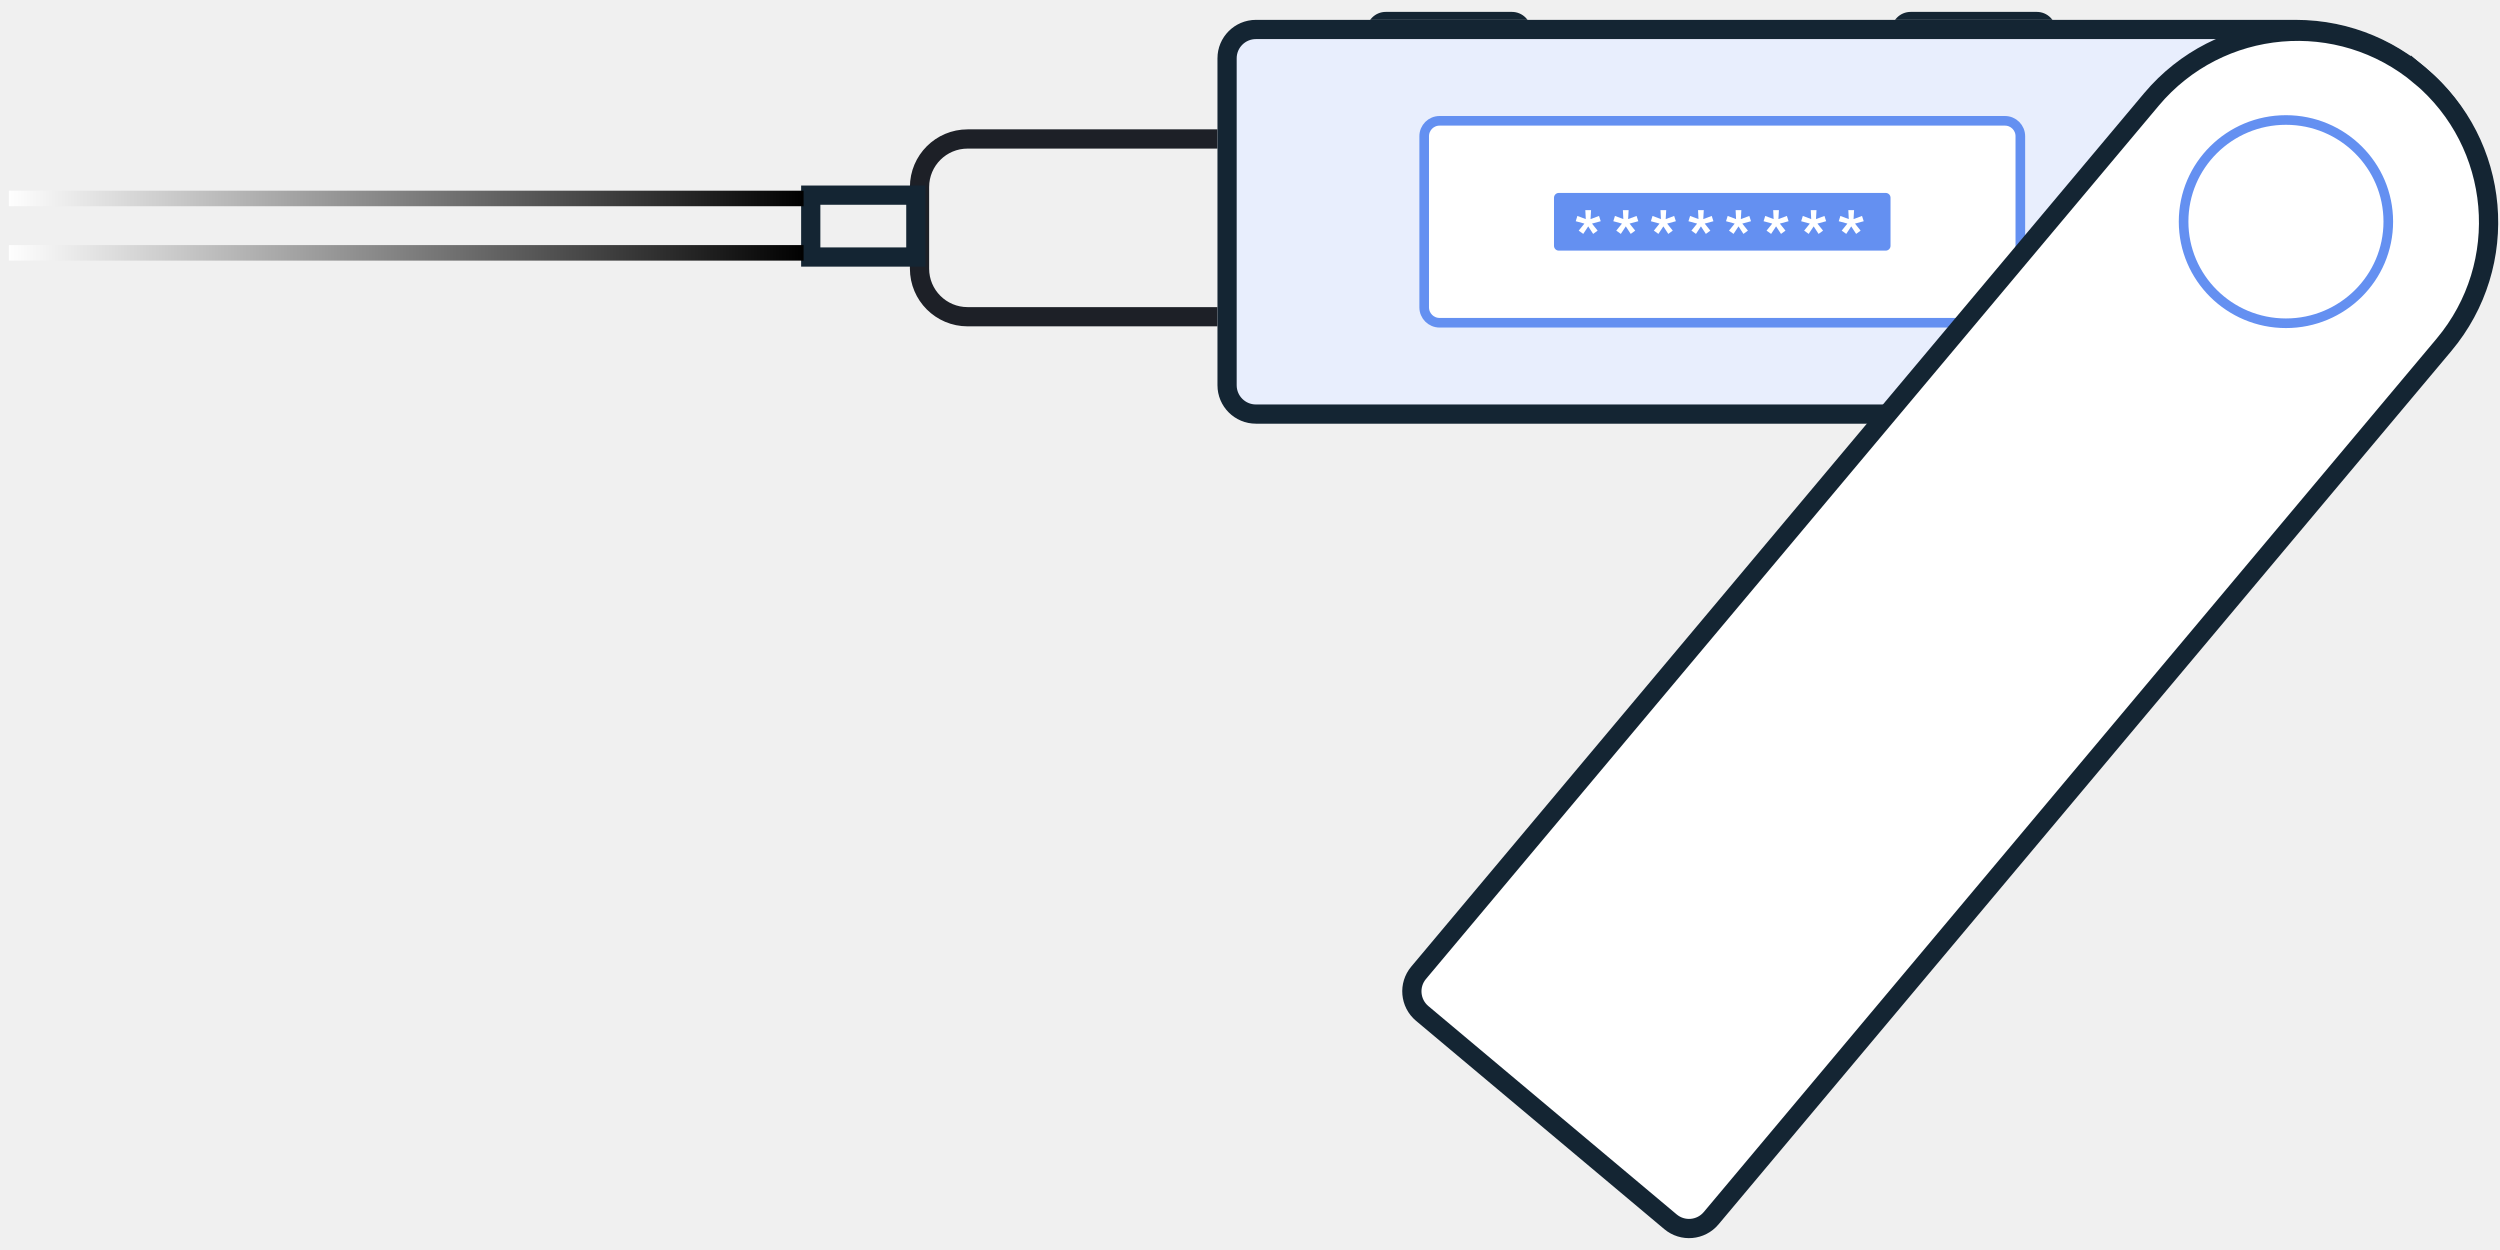
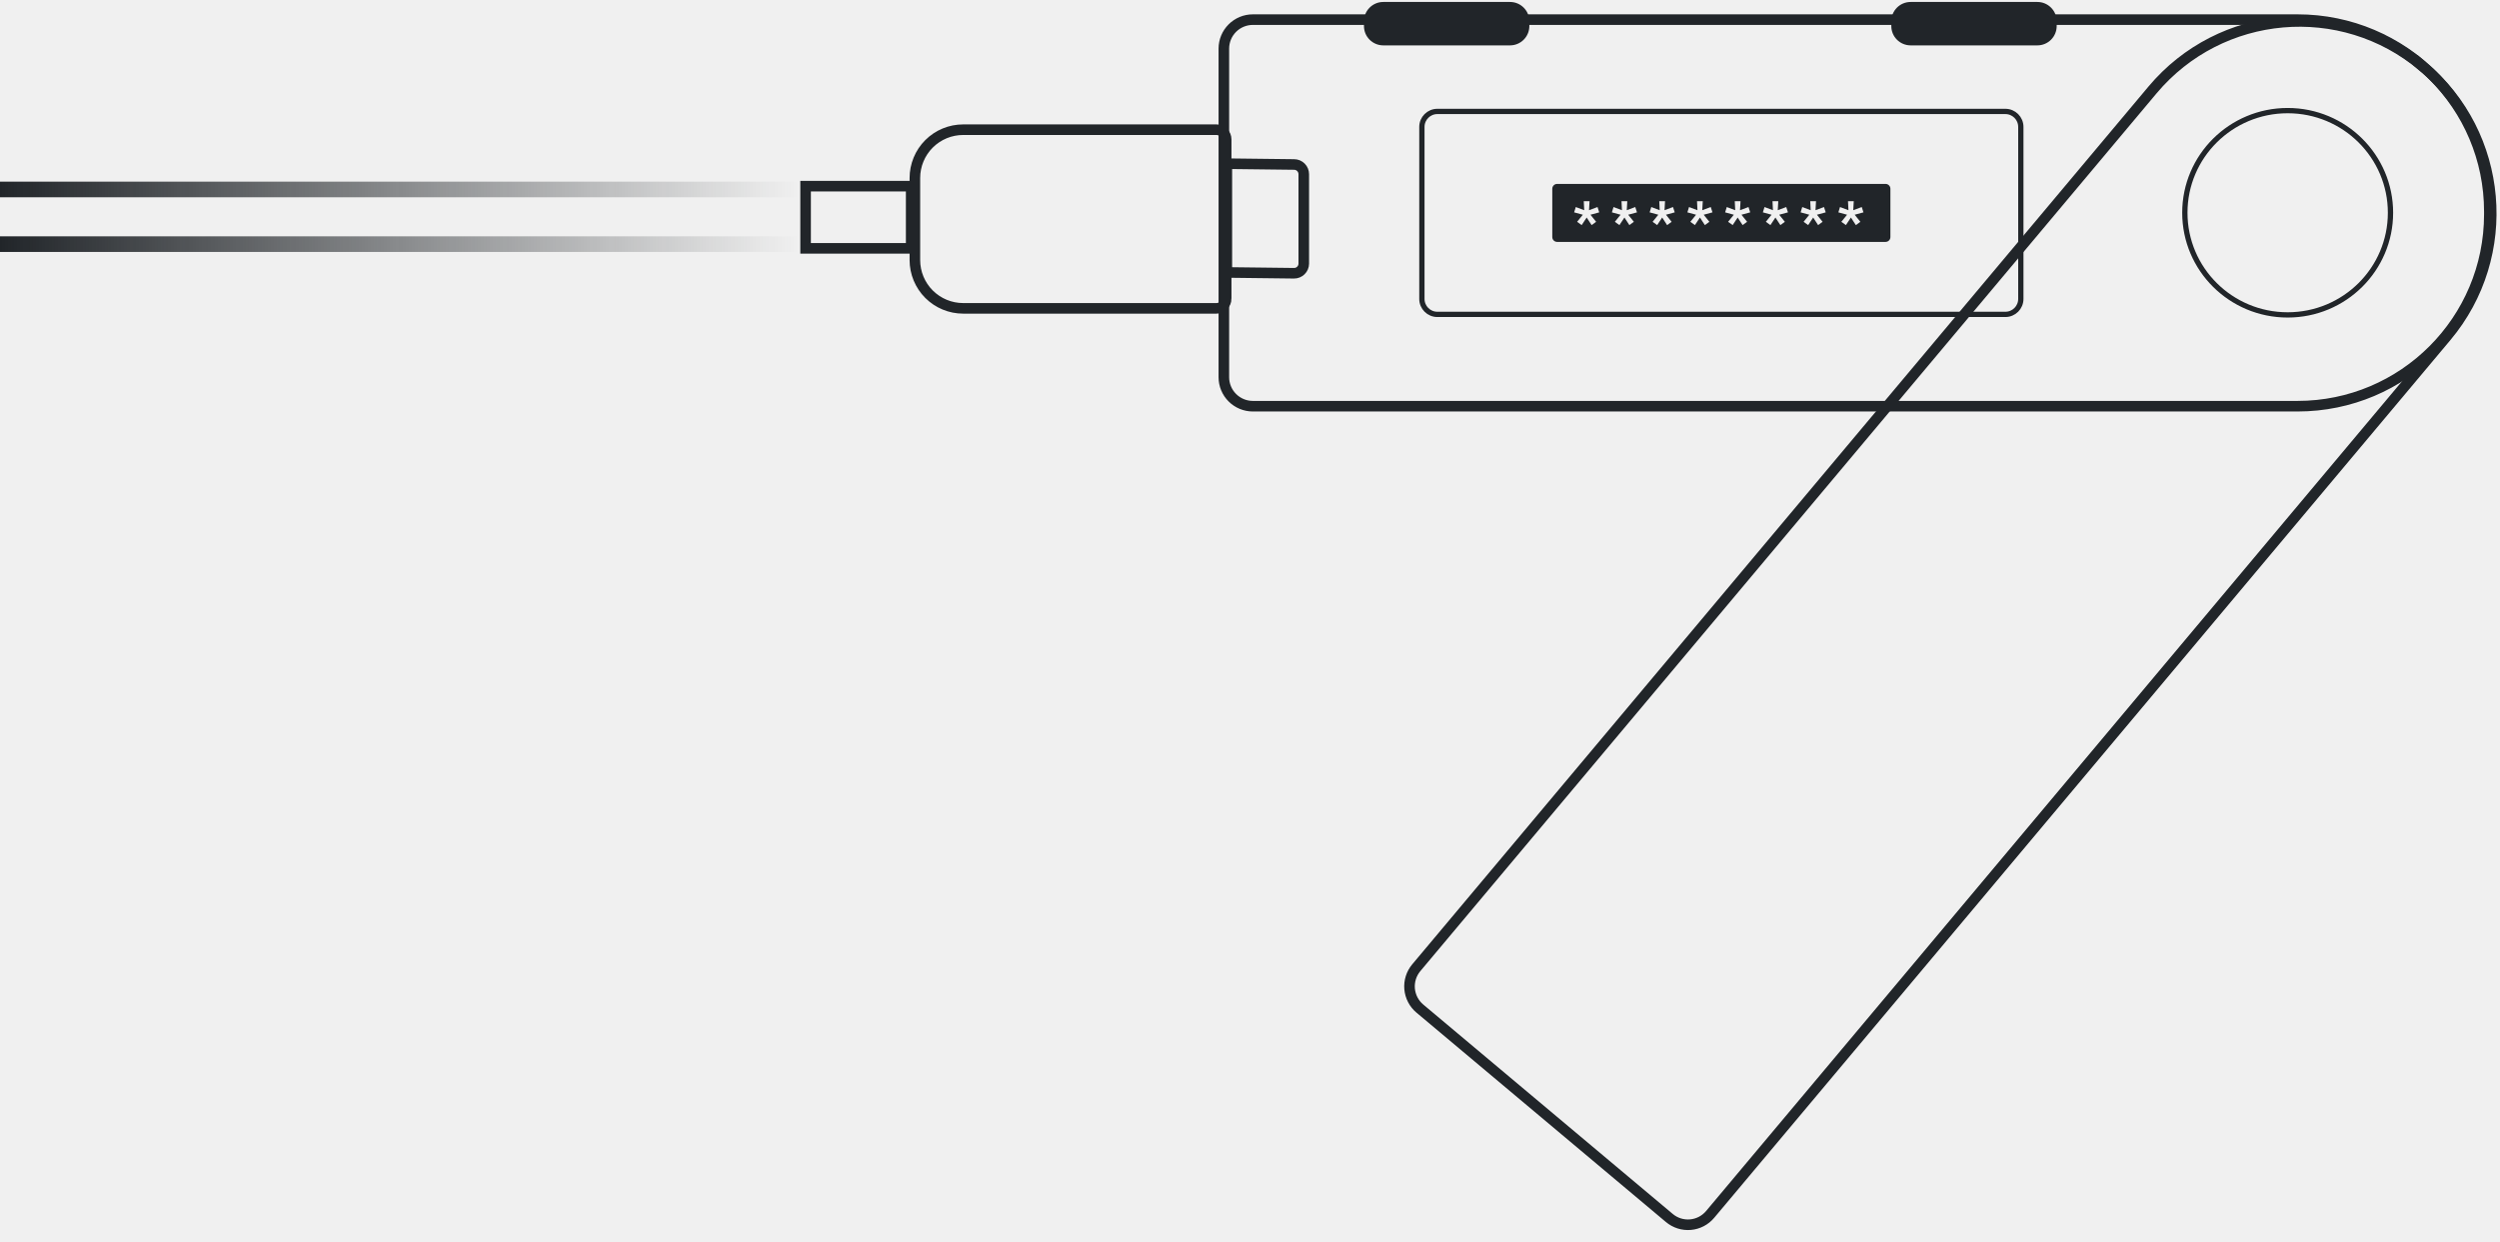
- <svg xmlns="http://www.w3.org/2000/svg" xmlns:xlink="http://www.w3.org/1999/xlink" id="ledger-svg" width="110" height="55" viewBox="0 0 260 129">
+ <svg xmlns="http://www.w3.org/2000/svg" width="290" height="144" viewBox="0 0 290 144" fill="none">
+   <path fill-rule="evenodd" clip-rule="evenodd" d="M142.294 34.648C142.294 34.945 142.176 35.23 141.966 35.441C141.756 35.651 141.47 35.769 141.173 35.769H111.773C110.286 35.769 108.861 35.178 107.809 34.127C106.758 33.076 106.168 31.65 106.168 30.164V20.651C106.168 19.164 106.758 17.738 107.809 16.687C108.861 15.636 110.286 15.045 111.773 15.045H141.172C141.469 15.045 141.754 15.164 141.965 15.374C142.175 15.584 142.293 15.869 142.293 16.166V34.647L142.294 34.648Z" stroke="#212529" stroke-width="1.227" />
+   <path fill-rule="evenodd" clip-rule="evenodd" d="M105.738 28.809H93.486V21.595H105.739V28.809H105.738Z" stroke="#212529" stroke-width="1.227" />
+   <path fill-rule="evenodd" clip-rule="evenodd" d="M142.37 31.605V18.988L150.191 19.081C150.486 19.084 150.768 19.204 150.975 19.414C151.182 19.624 151.299 19.907 151.299 20.202V30.589C151.297 30.737 151.266 30.882 151.208 31.017C151.15 31.153 151.066 31.275 150.961 31.378C150.855 31.481 150.731 31.562 150.594 31.617C150.458 31.672 150.311 31.699 150.164 31.697L142.37 31.604V31.605Z" stroke="#212529" stroke-width="1.227" />
+   <path fill-rule="evenodd" clip-rule="evenodd" d="M92.653 29.226V27.414H-5.34058e-05V29.226H92.653ZM92.653 22.884V21.072H-5.34058e-05V22.884H92.653Z" fill="url(#paint0_linear_1037_2178)" />
+   <path d="M158.283 2.47V3.022C158.283 4.26 159.287 5.264 160.525 5.264L175.233 5.264C176.471 5.264 177.475 4.26 177.475 3.022V2.47C177.475 1.232 176.471 0.228 175.233 0.228L160.525 0.228C159.287 0.228 158.283 1.232 158.283 2.47Z" fill="#212529" />
+   <path d="M219.48 2.47V3.022C219.48 4.26 220.484 5.264 221.722 5.264L236.43 5.264C237.668 5.264 238.672 4.26 238.672 3.022V2.47C238.672 1.232 237.668 0.228 236.43 0.228L221.722 0.228C220.484 0.228 219.48 1.232 219.48 2.47Z" fill="#212529" />
+   <path d="M140.903 43.756V5.641C140.903 4.452 141.375 3.311 142.216 2.47C143.057 1.629 144.197 1.157 145.387 1.157L266.62 1.157C279.533 1.157 290 11.624 290 24.537V24.86C290 37.773 279.533 48.24 266.62 48.24L145.387 48.24C144.197 48.24 143.057 47.768 142.216 46.927C141.375 46.086 140.903 44.945 140.903 43.756V43.756Z" />
+   <path fill-rule="evenodd" clip-rule="evenodd" d="M142.024 43.756C142.024 44.648 142.378 45.503 143.009 46.134C143.64 46.764 144.495 47.119 145.387 47.119L266.62 47.119C278.913 47.119 288.879 37.153 288.879 24.859V24.537C288.879 12.243 278.913 2.277 266.62 2.277L145.387 2.277C144.495 2.277 143.64 2.632 143.009 3.262C142.378 3.893 142.024 4.748 142.024 5.64V43.756Z" stroke="#212529" stroke-width="1.227" />
+   <path d="M165.006 14.721V34.675C165.006 35.666 165.809 36.469 166.8 36.469L232.716 36.469C233.707 36.469 234.51 35.666 234.51 34.675V14.721C234.51 13.73 233.707 12.927 232.716 12.927L166.8 12.927C165.809 12.927 165.006 13.73 165.006 14.721Z" stroke="#212529" stroke-width="0.613" />
+   <path fill-rule="evenodd" clip-rule="evenodd" d="M180.137 27.5V21.895C180.137 21.746 180.197 21.604 180.302 21.498C180.407 21.393 180.549 21.334 180.698 21.334L218.813 21.334C218.962 21.334 219.104 21.393 219.209 21.498C219.315 21.604 219.374 21.746 219.374 21.895V27.5C219.374 27.649 219.315 27.791 219.209 27.896C219.104 28.002 218.962 28.061 218.813 28.061L180.698 28.061C180.549 28.061 180.407 28.002 180.302 27.896C180.197 27.791 180.137 27.649 180.137 27.5ZM183.548 26.112L184.122 25.244H184.136L184.702 26.112L185.225 25.73L184.578 24.921V24.906L185.586 24.634L185.387 24.016L184.401 24.384L184.46 23.339H183.791L183.842 24.384L182.864 24.016L182.673 24.634L183.673 24.906V24.921L183.019 25.73L183.548 26.111V26.112ZM187.929 26.112L188.503 25.244H188.517L189.083 26.112L189.606 25.73L188.958 24.921V24.906L189.967 24.634L189.767 24.016L188.781 24.384L188.84 23.339H188.171L188.222 24.384L187.245 24.016L187.054 24.634L188.053 24.906V24.921L187.398 25.73L187.929 26.111V26.112ZM192.309 26.112L192.882 25.244H192.897L193.463 26.112L193.986 25.73L193.339 24.921V24.906L194.347 24.634L194.147 24.016L193.162 24.384L193.221 23.339H192.552L192.603 24.384L191.625 24.016L191.434 24.634L192.434 24.906V24.921L191.779 25.73L192.309 26.111V26.112ZM196.69 26.112L197.262 25.244H197.278L197.844 26.112L198.367 25.73L197.719 24.921V24.906L198.726 24.634L198.528 24.016L197.541 24.384L197.601 23.339H196.932L196.983 24.384L196.006 24.016L195.814 24.634L196.814 24.906V24.921L196.159 25.73L196.69 26.111V26.112ZM201.069 26.112L201.643 25.244H201.658L202.224 26.112L202.746 25.73L202.1 24.921V24.906L203.106 24.634L202.908 24.016L201.922 24.384L201.982 23.339H201.313L201.364 24.384L200.386 24.016L200.195 24.634L201.195 24.906V24.921L200.54 25.73L201.069 26.111V26.112ZM205.45 26.112L206.023 25.244H206.038L206.605 26.112L207.126 25.73L206.479 24.921V24.906L207.487 24.634L207.289 24.016L206.302 24.384L206.362 23.339H205.693L205.744 24.384L204.765 24.016L204.575 24.634L205.575 24.906V24.921L204.92 25.73L205.45 26.111V26.112ZM209.83 26.112L210.404 25.244H210.419L210.985 26.112L211.507 25.73L210.859 24.921V24.906L211.868 24.634L211.669 24.016L210.683 24.384L210.742 23.339H210.072L210.124 24.384L209.146 24.016L208.956 24.634L209.955 24.906V24.921L209.301 25.73L209.83 26.111V26.112ZM214.21 26.112L214.784 25.244H214.799L215.365 26.112L215.887 25.73L215.24 24.921V24.906L216.248 24.634L216.05 24.016L215.063 24.384L215.123 23.339H214.453L214.505 24.384L213.526 24.016L213.336 24.634L214.336 24.906V24.921L213.681 25.73L214.21 26.111V26.112Z" fill="#212529" />
+   <path fill-rule="evenodd" clip-rule="evenodd" d="M281.148 7.696C271.731 -0.206 257.69 1.023 249.788 10.439L164.354 112.256C164.07 112.594 163.856 112.985 163.723 113.407C163.59 113.828 163.542 114.271 163.58 114.711C163.619 115.151 163.744 115.58 163.948 115.971C164.152 116.363 164.431 116.711 164.769 116.995L193.719 141.285C194.057 141.569 194.448 141.784 194.869 141.917C195.291 142.049 195.734 142.098 196.174 142.059C196.614 142.021 197.042 141.896 197.434 141.692C197.826 141.488 198.173 141.209 198.457 140.87L283.891 39.054C291.793 29.637 290.565 15.597 281.148 7.695V7.696Z" stroke="#212529" stroke-width="1.227" />
+   <path d="M277.408 24.68C277.408 18.136 272.066 12.831 265.476 12.831C258.886 12.831 253.544 18.136 253.544 24.68C253.544 31.224 258.886 36.529 265.476 36.529C272.066 36.529 277.408 31.224 277.408 24.68Z" stroke="#212529" stroke-width="0.613" />
  <defs>
-     <linearGradient id="a" x1="50%" x2="50%" y1="0%" y2="100%">
-       <stop id="gradient-start-color" offset="0%" />
-       <stop id="gradient-stop-color" offset="100%" stop-color="#FFF" />
+     <linearGradient id="paint0_linear_1037_2178" x1="92.653" y1="25.149" x2="-5.34058e-05" y2="25.149" gradientUnits="userSpaceOnUse">
+       <stop offset="0" stop-color="#212529" stop-opacity="0" />
+       <stop offset="1" stop-color="#212529" stop-opacity="1" />
    </linearGradient>
-     <path id="b" d="M91 0h34a4 4 0 0 1 4 4v108.144c0 11.519-9.337 20.856-20.856 20.856h-.288C96.337 133 87 123.663 87 112.144V4a4 4 0 0 1 4-4z" />
  </defs>
-   <g fill="none" fill-rule="evenodd">
-     <path class="ledger-stroke" stroke="#1D2027" stroke-width="2" d="M127.856 31.44a1 1 0 0 1-1 1H100.63a5 5 0 0 1-5-5v-8.486a5 5 0 0 1 5-5h26.225a1 1 0 0 1 1 1v16.485z" />
-     <path class="ledger-stroke" stroke="#142533" stroke-width="2" d="M95.247 26.231H84.318v-6.435h10.93v6.435z" />
-     <path class="ledger-stroke" stroke="#1D2027" stroke-width="2" d="M127.923 28.726V17.471l6.977.083a1 1 0 0 1 .988 1V27.82a1 1 0 0 1-1.012.988l-6.953-.083z" />
-     <path fill="url(#a)" d="M6.836 53.925h1.616v82.65H6.836v-82.65zm5.657 0h1.616v82.65h-1.616v-82.65z" transform="matrix(0 -1 -1 0 137.5 33.44)" />
-     <g transform="rotate(-90 128.59 1.975)">
-       <rect class="ledger-fill" width="4.492" height="17.12" x="125.336" y="15.505" fill="#142533" rx="2" />
-       <rect class="ledger-fill" width="4.492" height="17.12" x="125.336" y="70.094" fill="#142533" rx="2" />
-       <use class="ledger-fill-inner-bg" fill="#FFF" xlink:href="#b" />
-       <path class="ledger-stroke" fill="#6490F1" fill-opacity=".15" stroke="#142533" stroke-linejoin="square" stroke-width="2" d="M91 1a3 3 0 0 0-3 3v108.144C88 123.11 96.89 132 107.856 132h.288C119.11 132 128 123.11 128 112.144V4a3 3 0 0 0-3-3H91z" />
-       <rect class="ledger-fill-outer-bg" width="21" height="62" x="97.5" y="21.5" fill="#FFF" stroke="#6490F1" rx="1.6" />
-       <path fill="#6490F1" d="M105.5 35h5a.5.5 0 0 1 .5.5v34a.5.5 0 0 1-.5.5h-5a.5.5 0 0 1-.5-.5v-34a.5.5 0 0 1 .5-.5zm1.238 3.042l.774.512v.013l-.774.505.341.466.722-.577h.013l.243.899.551-.177-.328-.88.932.053v-.597l-.932.046.328-.873-.551-.17-.243.892h-.013l-.722-.584-.34.472zm0 3.908l.774.512v.013l-.774.505.341.466.722-.578h.013l.243.9.551-.178-.328-.88.932.053v-.597l-.932.046.328-.872-.551-.17-.243.891h-.013l-.722-.584-.34.473zm0 3.907l.774.512v.013l-.774.505.341.466.722-.577h.013l.243.899.551-.178-.328-.879.932.053v-.597l-.932.046.328-.873-.551-.17-.243.892h-.013l-.722-.584-.34.472zm0 3.908l.774.511v.014l-.774.505.341.466.722-.578h.013l.243.899.551-.177-.328-.88.932.053v-.597l-.932.046.328-.872-.551-.171-.243.892h-.013l-.722-.584-.34.473zm0 3.907l.774.512v.013l-.774.505.341.466.722-.577h.013l.243.898.551-.177-.328-.879.932.053v-.597l-.932.046.328-.873-.551-.17-.243.892h-.013l-.722-.584-.34.472zm0 3.908l.774.511v.013l-.774.506.341.465.722-.577h.013l.243.899.551-.177-.328-.88.932.053v-.597l-.932.046.328-.873-.551-.17-.243.892h-.013l-.722-.584-.34.473zm0 3.907l.774.512v.013l-.774.505.341.466.722-.578h.013l.243.9.551-.178-.328-.879.932.052v-.597l-.932.046.328-.872-.551-.17-.243.891h-.013l-.722-.583-.34.472zm0 3.907l.774.512v.013l-.774.505.341.466.722-.577h.013l.243.899.551-.177-.328-.88.932.053v-.597l-.932.046.328-.873-.551-.17-.243.892h-.013l-.722-.584-.34.472z" />
-       <path class="ledger-stroke ledger-fill-outer-bg" fill="#FFF" stroke="#142533" stroke-width="2" d="M123.166 125.105c7.049-8.4 5.953-20.925-2.447-27.974l-90.824-76.21a3 3 0 0 0-4.227.37L4 47.115a3 3 0 0 0 .37 4.227l90.824 76.21c8.4 7.049 20.924 5.953 27.973-2.447z" />
-       <ellipse cx="108.016" cy="111.123" stroke="#6490F1" rx="10.57" ry="10.644" />
-     </g>
-   </g>
</svg>
